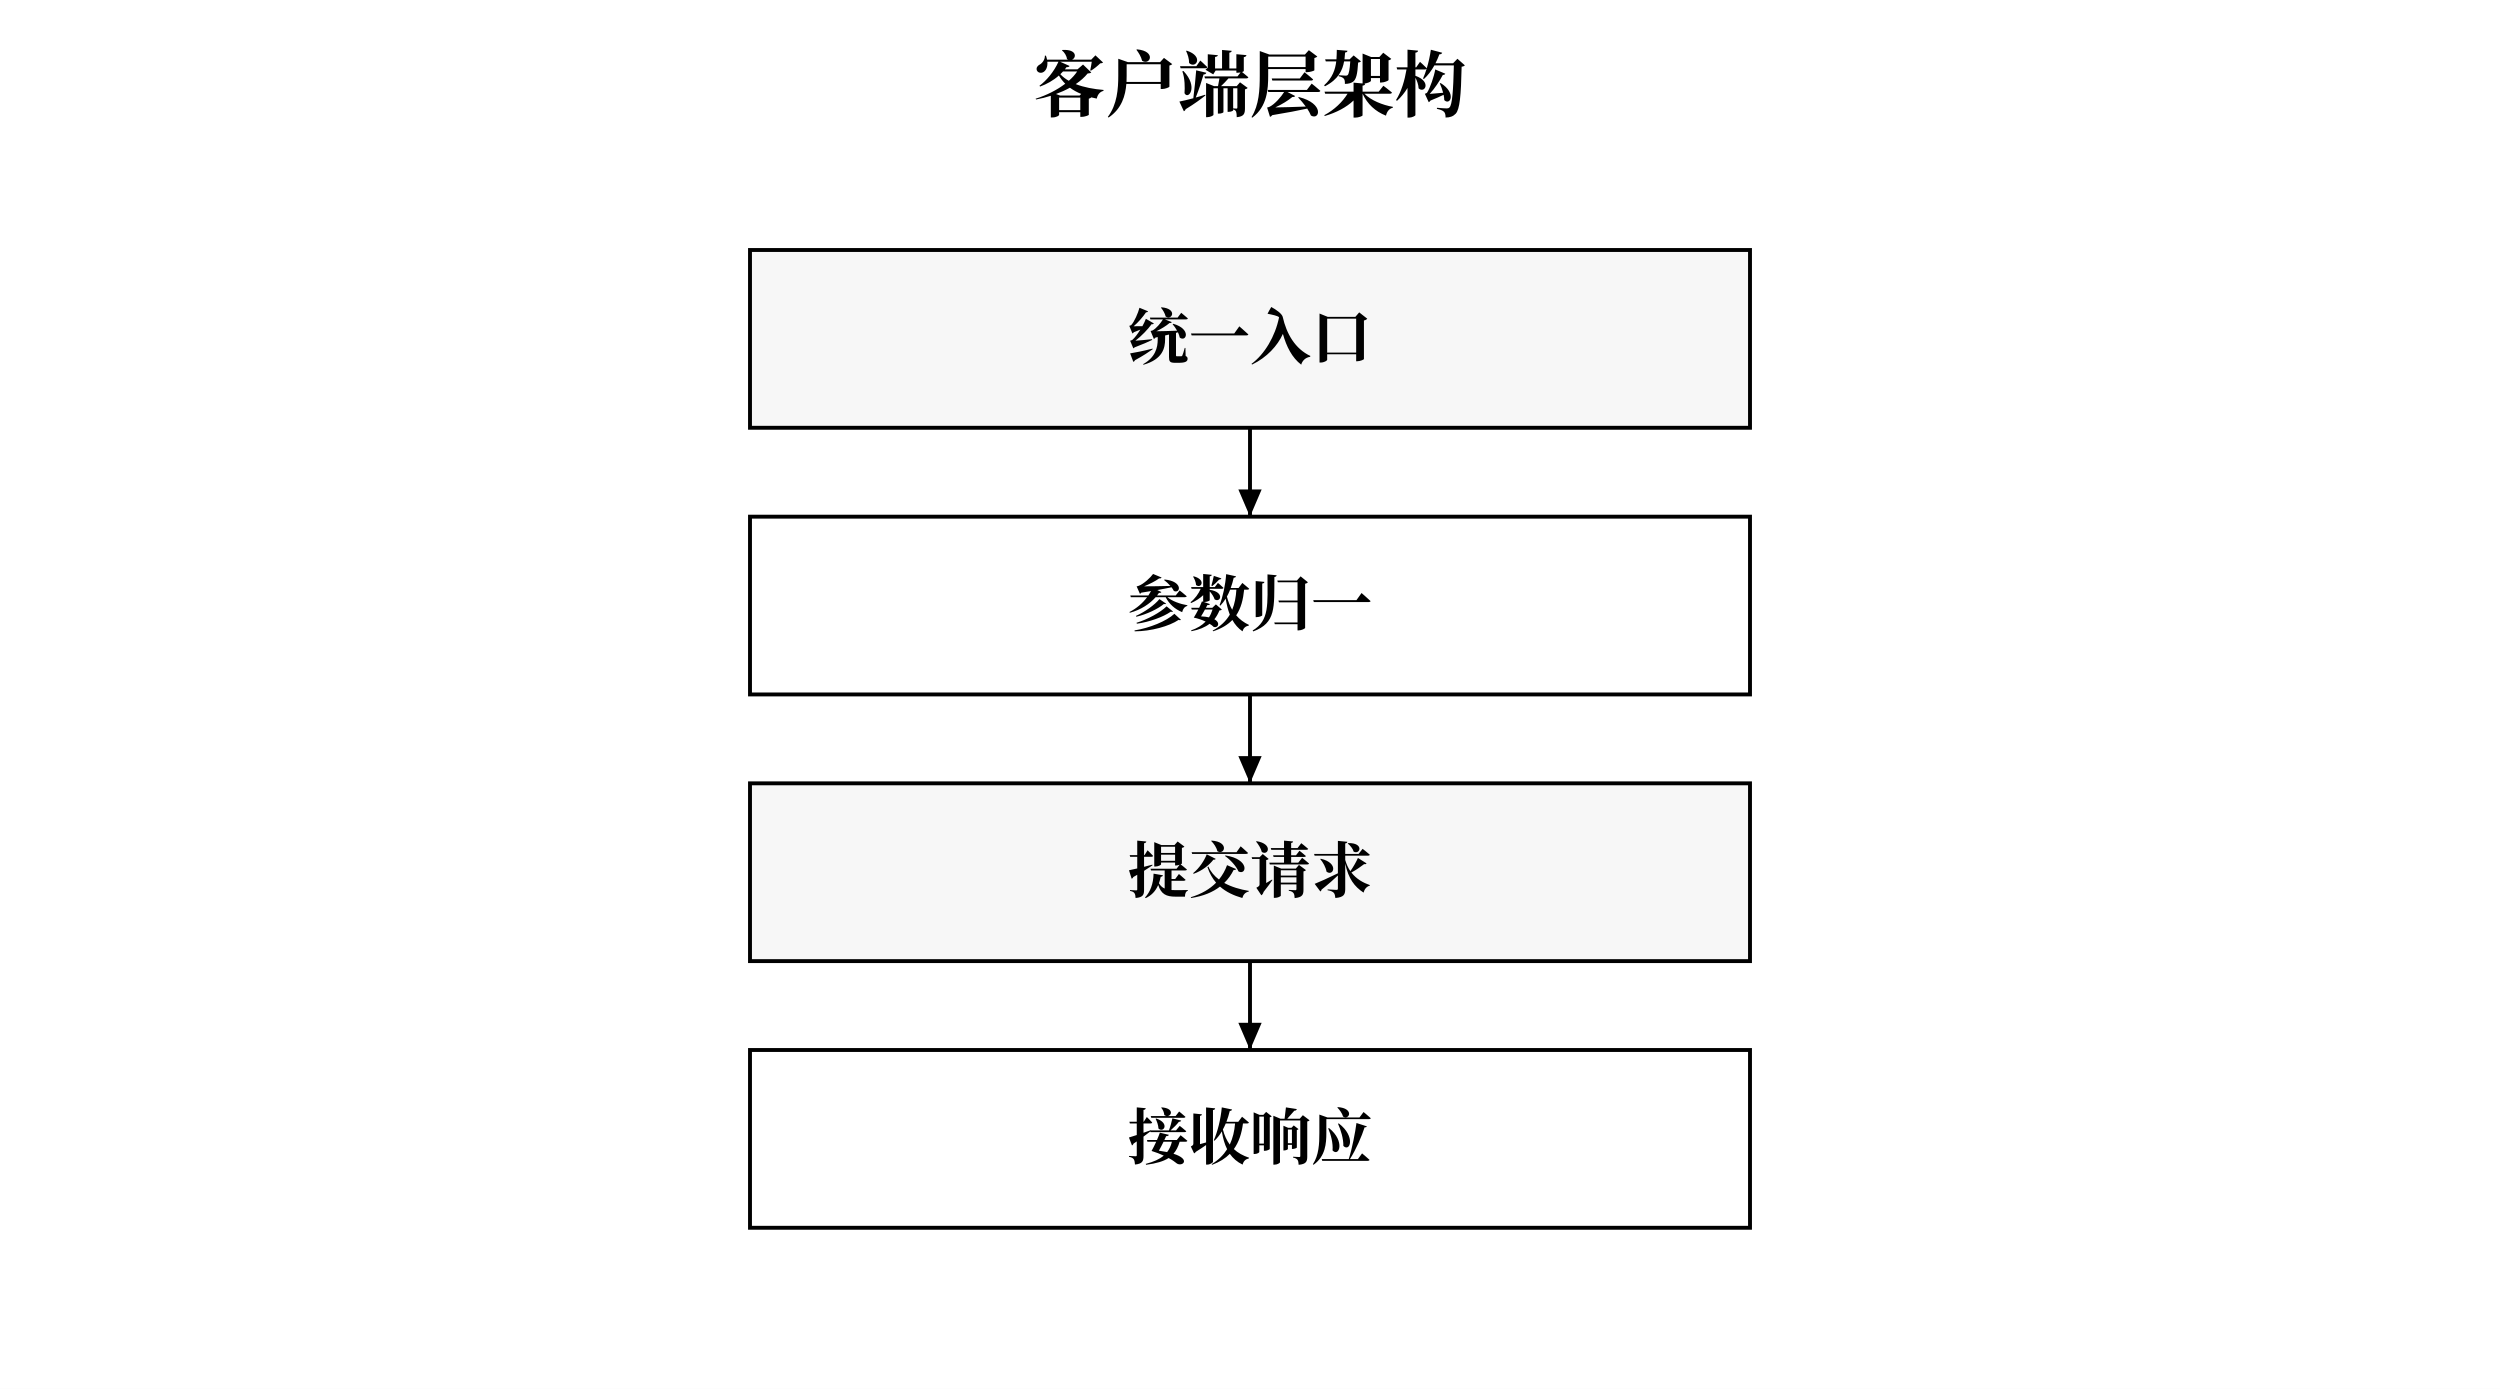
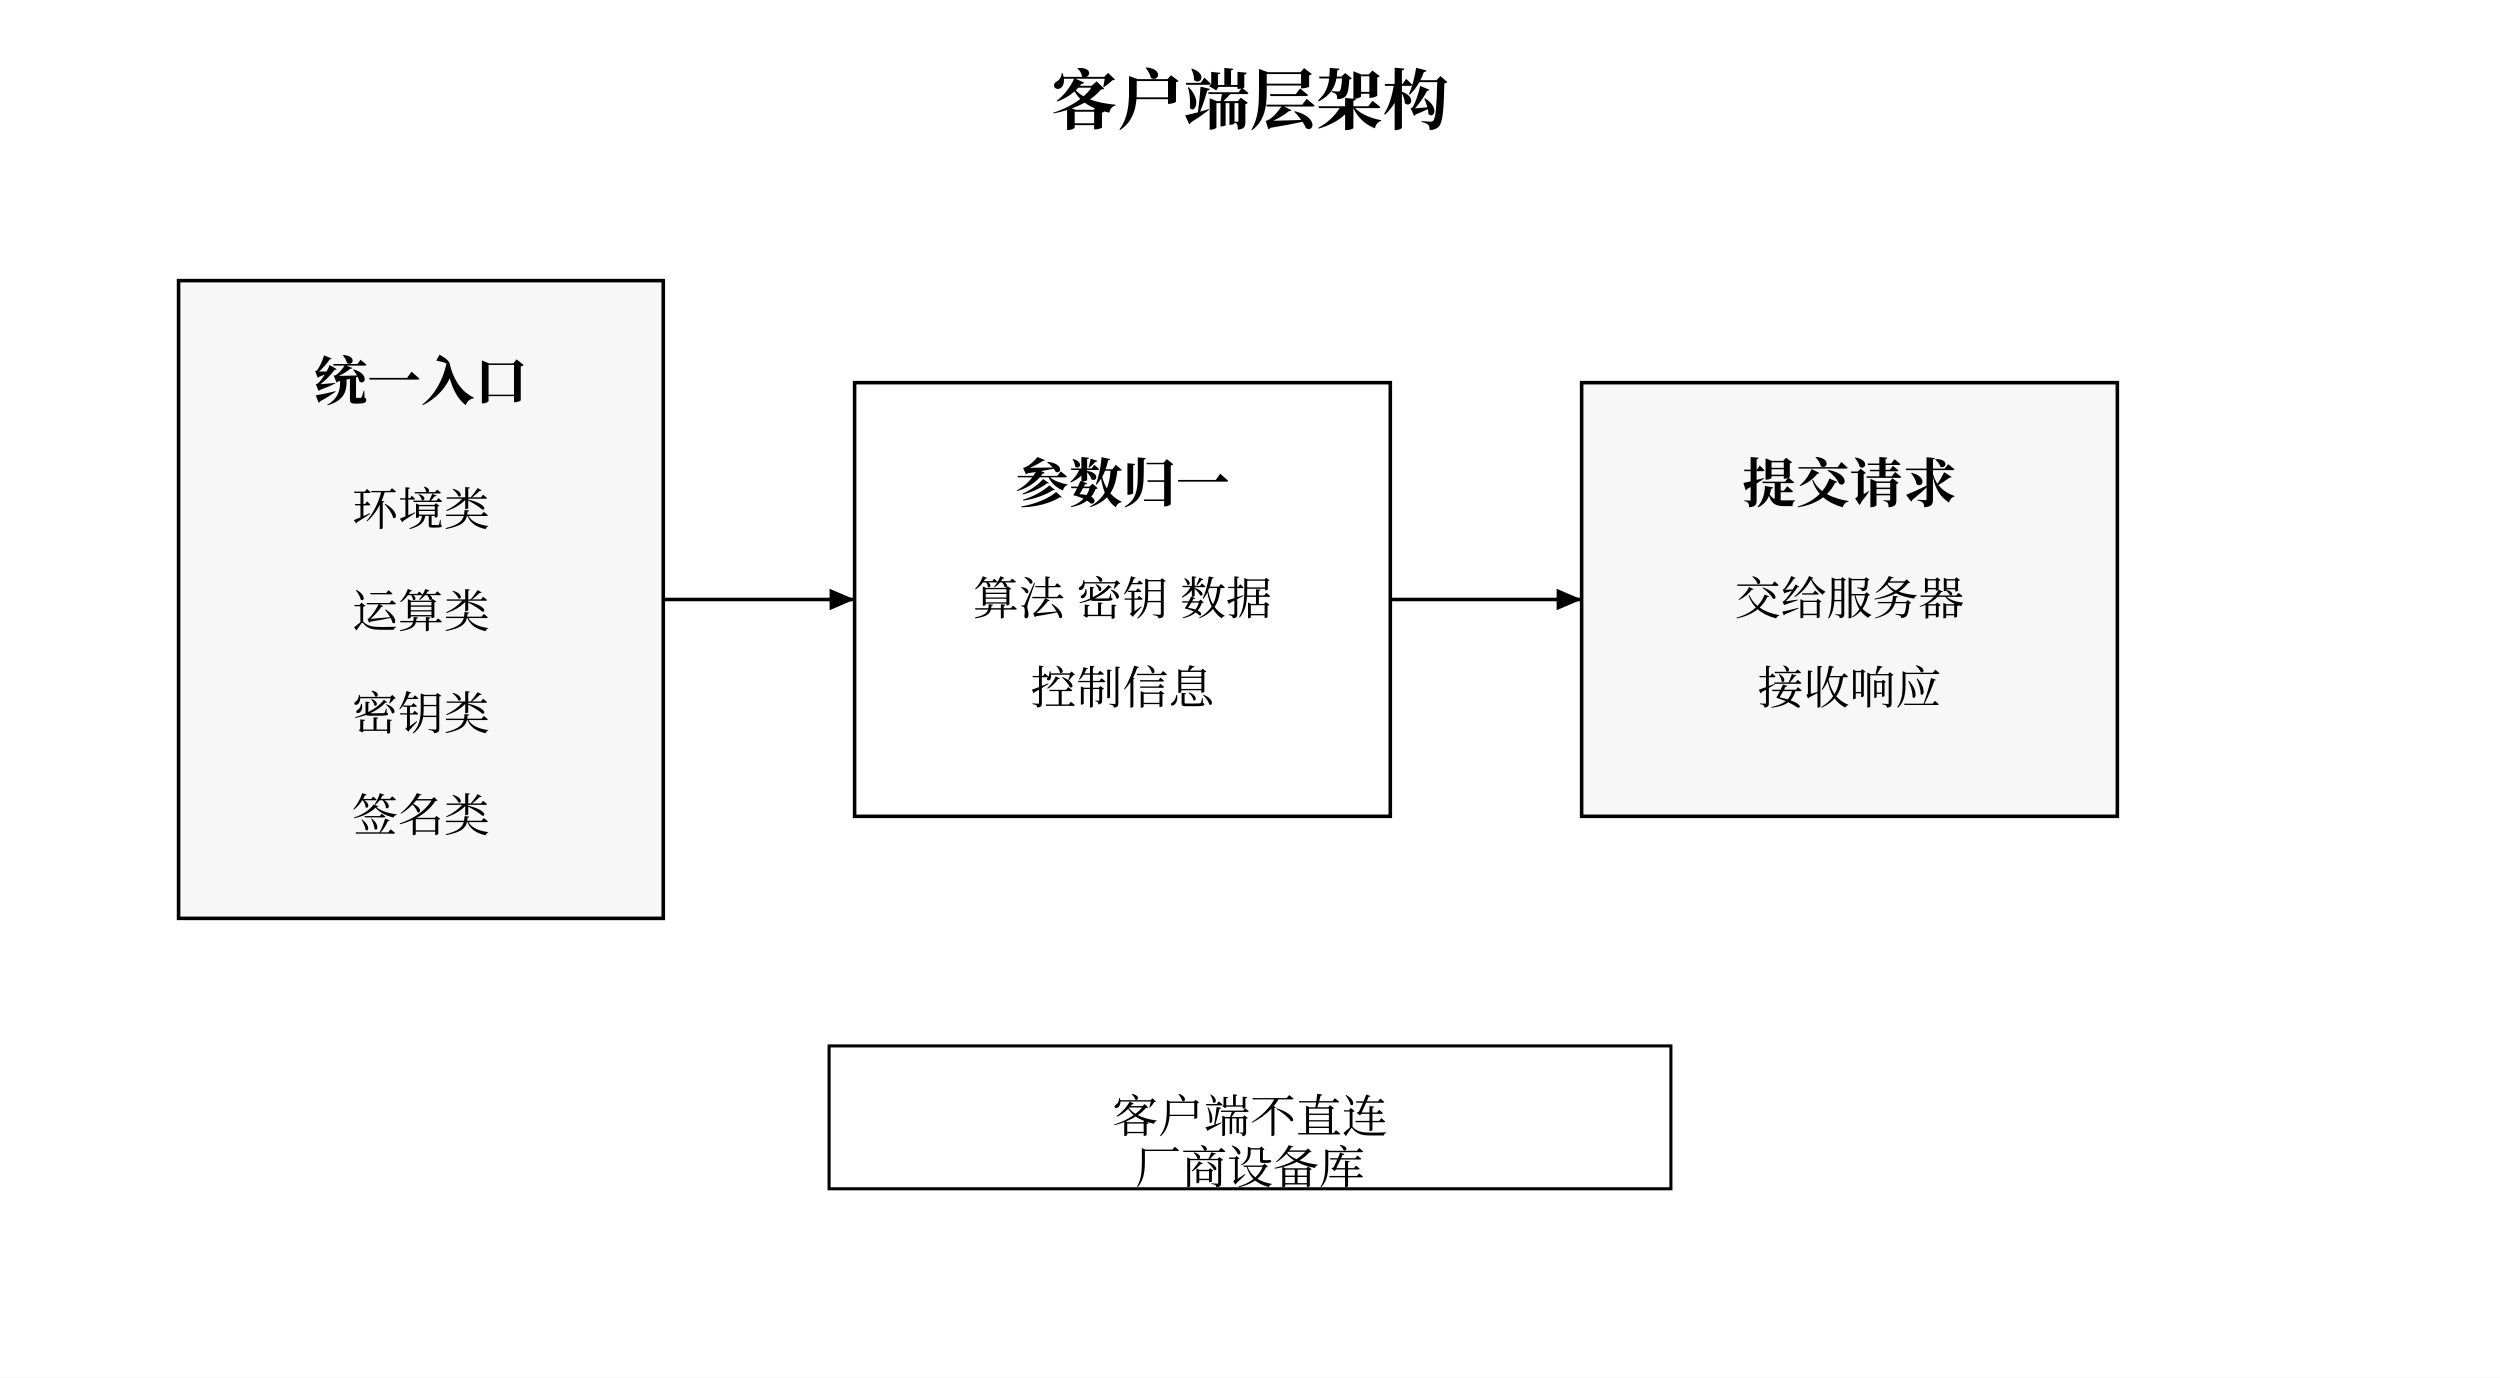
- <svg xmlns="http://www.w3.org/2000/svg" width="900" height="500" viewBox="0 0 900 500">
+ <svg xmlns="http://www.w3.org/2000/svg" width="980" height="540" viewBox="0 0 980 540">
  <defs>
    <marker id="arrow" markerWidth="8" markerHeight="8" refX="7" refY="3" orient="auto" markerUnits="strokeWidth">
-       <path d="M0,0 L0,6 L7,3 z" fill="#000000" />
+       <path d="M0,0 L0,6 L7,3 z" fill="#000" />
    </marker>
  </defs>
-   <rect x="0" y="0" width="900" height="500" fill="#ffffff" />
-   <text x="450.0" y="40" font-family="SimSun, Songti SC, Noto Serif CJK SC, Microsoft YaHei, Arial, sans-serif" font-size="26" font-weight="bold" text-anchor="middle" fill="#000000">客户端层架构</text>
-   <rect x="270" y="90" width="360" height="64" fill="#f7f7f7" stroke="#000000" stroke-width="1.4" />
-   <text x="450.0" y="122.0" font-family="SimSun, Songti SC, Noto Serif CJK SC, Microsoft YaHei, Arial, sans-serif" font-size="22" font-weight="bold" text-anchor="middle" dominant-baseline="middle" fill="#000000">统一入口</text>
-   <line x1="450.0" y1="154" x2="450.0" y2="186" stroke="#000000" stroke-width="1.4" marker-end="url(#arrow)" />
-   <rect x="270" y="186" width="360" height="64" fill="#ffffff" stroke="#000000" stroke-width="1.4" />
-   <text x="450.0" y="218.0" font-family="SimSun, Songti SC, Noto Serif CJK SC, Microsoft YaHei, Arial, sans-serif" font-size="22" font-weight="bold" text-anchor="middle" dominant-baseline="middle" fill="#000000">参数归一</text>
-   <line x1="450.0" y1="250" x2="450.0" y2="282" stroke="#000000" stroke-width="1.4" marker-end="url(#arrow)" />
-   <rect x="270" y="282" width="360" height="64" fill="#f7f7f7" stroke="#000000" stroke-width="1.4" />
-   <text x="450.0" y="314.0" font-family="SimSun, Songti SC, Noto Serif CJK SC, Microsoft YaHei, Arial, sans-serif" font-size="22" font-weight="bold" text-anchor="middle" dominant-baseline="middle" fill="#000000">提交请求</text>
-   <line x1="450.0" y1="346" x2="450.0" y2="378" stroke="#000000" stroke-width="1.4" marker-end="url(#arrow)" />
-   <rect x="270" y="378" width="360" height="64" fill="#ffffff" stroke="#000000" stroke-width="1.4" />
-   <text x="450.0" y="410.0" font-family="SimSun, Songti SC, Noto Serif CJK SC, Microsoft YaHei, Arial, sans-serif" font-size="22" font-weight="bold" text-anchor="middle" dominant-baseline="middle" fill="#000000">接收响应</text>
+   <rect x="0" y="0" width="980" height="540" fill="#fff" />
+   <text x="490" y="40" font-family="SimSun, Songti SC, Noto Serif CJK SC, Microsoft YaHei, Arial, sans-serif" font-size="26" font-weight="bold" text-anchor="middle" dominant-baseline="middle">客户端层架构</text>
+   <rect x="70" y="110" width="190" height="250" fill="#f7f7f7" stroke="#000" stroke-width="1.4" />
+   <text x="165" y="150" font-family="SimSun, Songti SC, Noto Serif CJK SC, Microsoft YaHei, Arial, sans-serif" font-size="21" font-weight="bold" text-anchor="middle" dominant-baseline="middle">统一入口</text>
+   <text x="165" y="200" font-family="SimSun, Songti SC, Noto Serif CJK SC, Microsoft YaHei, Arial, sans-serif" font-size="18" text-anchor="middle" dominant-baseline="middle">环境类</text>
+   <text x="165" y="240" font-family="SimSun, Songti SC, Noto Serif CJK SC, Microsoft YaHei, Arial, sans-serif" font-size="18" text-anchor="middle" dominant-baseline="middle">运算类</text>
+   <text x="165" y="280" font-family="SimSun, Songti SC, Noto Serif CJK SC, Microsoft YaHei, Arial, sans-serif" font-size="18" text-anchor="middle" dominant-baseline="middle">密钥类</text>
+   <text x="165" y="320" font-family="SimSun, Songti SC, Noto Serif CJK SC, Microsoft YaHei, Arial, sans-serif" font-size="18" text-anchor="middle" dominant-baseline="middle">签名类</text>
+   <line x1="260" y1="235" x2="335" y2="235" stroke="#000" stroke-width="1.4" marker-end="url(#arrow)" />
+   <rect x="335" y="150" width="210" height="170" fill="#fff" stroke="#000" stroke-width="1.4" />
+   <text x="440" y="190" font-family="SimSun, Songti SC, Noto Serif CJK SC, Microsoft YaHei, Arial, sans-serif" font-size="21" font-weight="bold" text-anchor="middle" dominant-baseline="middle">参数归一</text>
+   <text x="440" y="235" font-family="SimSun, Songti SC, Noto Serif CJK SC, Microsoft YaHei, Arial, sans-serif" font-size="18" text-anchor="middle" dominant-baseline="middle">算法 密钥 数据</text>
+   <text x="440" y="270" font-family="SimSun, Songti SC, Noto Serif CJK SC, Microsoft YaHei, Arial, sans-serif" font-size="18" text-anchor="middle" dominant-baseline="middle">控制信息</text>
+   <line x1="545" y1="235" x2="620" y2="235" stroke="#000" stroke-width="1.4" marker-end="url(#arrow)" />
+   <rect x="620" y="150" width="210" height="170" fill="#f7f7f7" stroke="#000" stroke-width="1.4" />
+   <text x="725" y="190" font-family="SimSun, Songti SC, Noto Serif CJK SC, Microsoft YaHei, Arial, sans-serif" font-size="21" font-weight="bold" text-anchor="middle" dominant-baseline="middle">提交请求</text>
+   <text x="725" y="235" font-family="SimSun, Songti SC, Noto Serif CJK SC, Microsoft YaHei, Arial, sans-serif" font-size="18" text-anchor="middle" dominant-baseline="middle">交给服务器</text>
+   <text x="725" y="270" font-family="SimSun, Songti SC, Noto Serif CJK SC, Microsoft YaHei, Arial, sans-serif" font-size="18" text-anchor="middle" dominant-baseline="middle">接收响应</text>
+   <rect x="325" y="410" width="330" height="56" fill="#fff" stroke="#000" stroke-width="1.2" />
+   <text x="490" y="438" font-family="SimSun, Songti SC, Noto Serif CJK SC, Microsoft YaHei, Arial, sans-serif" font-size="18" text-anchor="middle" dominant-baseline="middle">客户端不直连</text>
+   <text x="490" y="458" font-family="SimSun, Songti SC, Noto Serif CJK SC, Microsoft YaHei, Arial, sans-serif" font-size="18" text-anchor="middle" dominant-baseline="middle">厂商设备库</text>
</svg>
